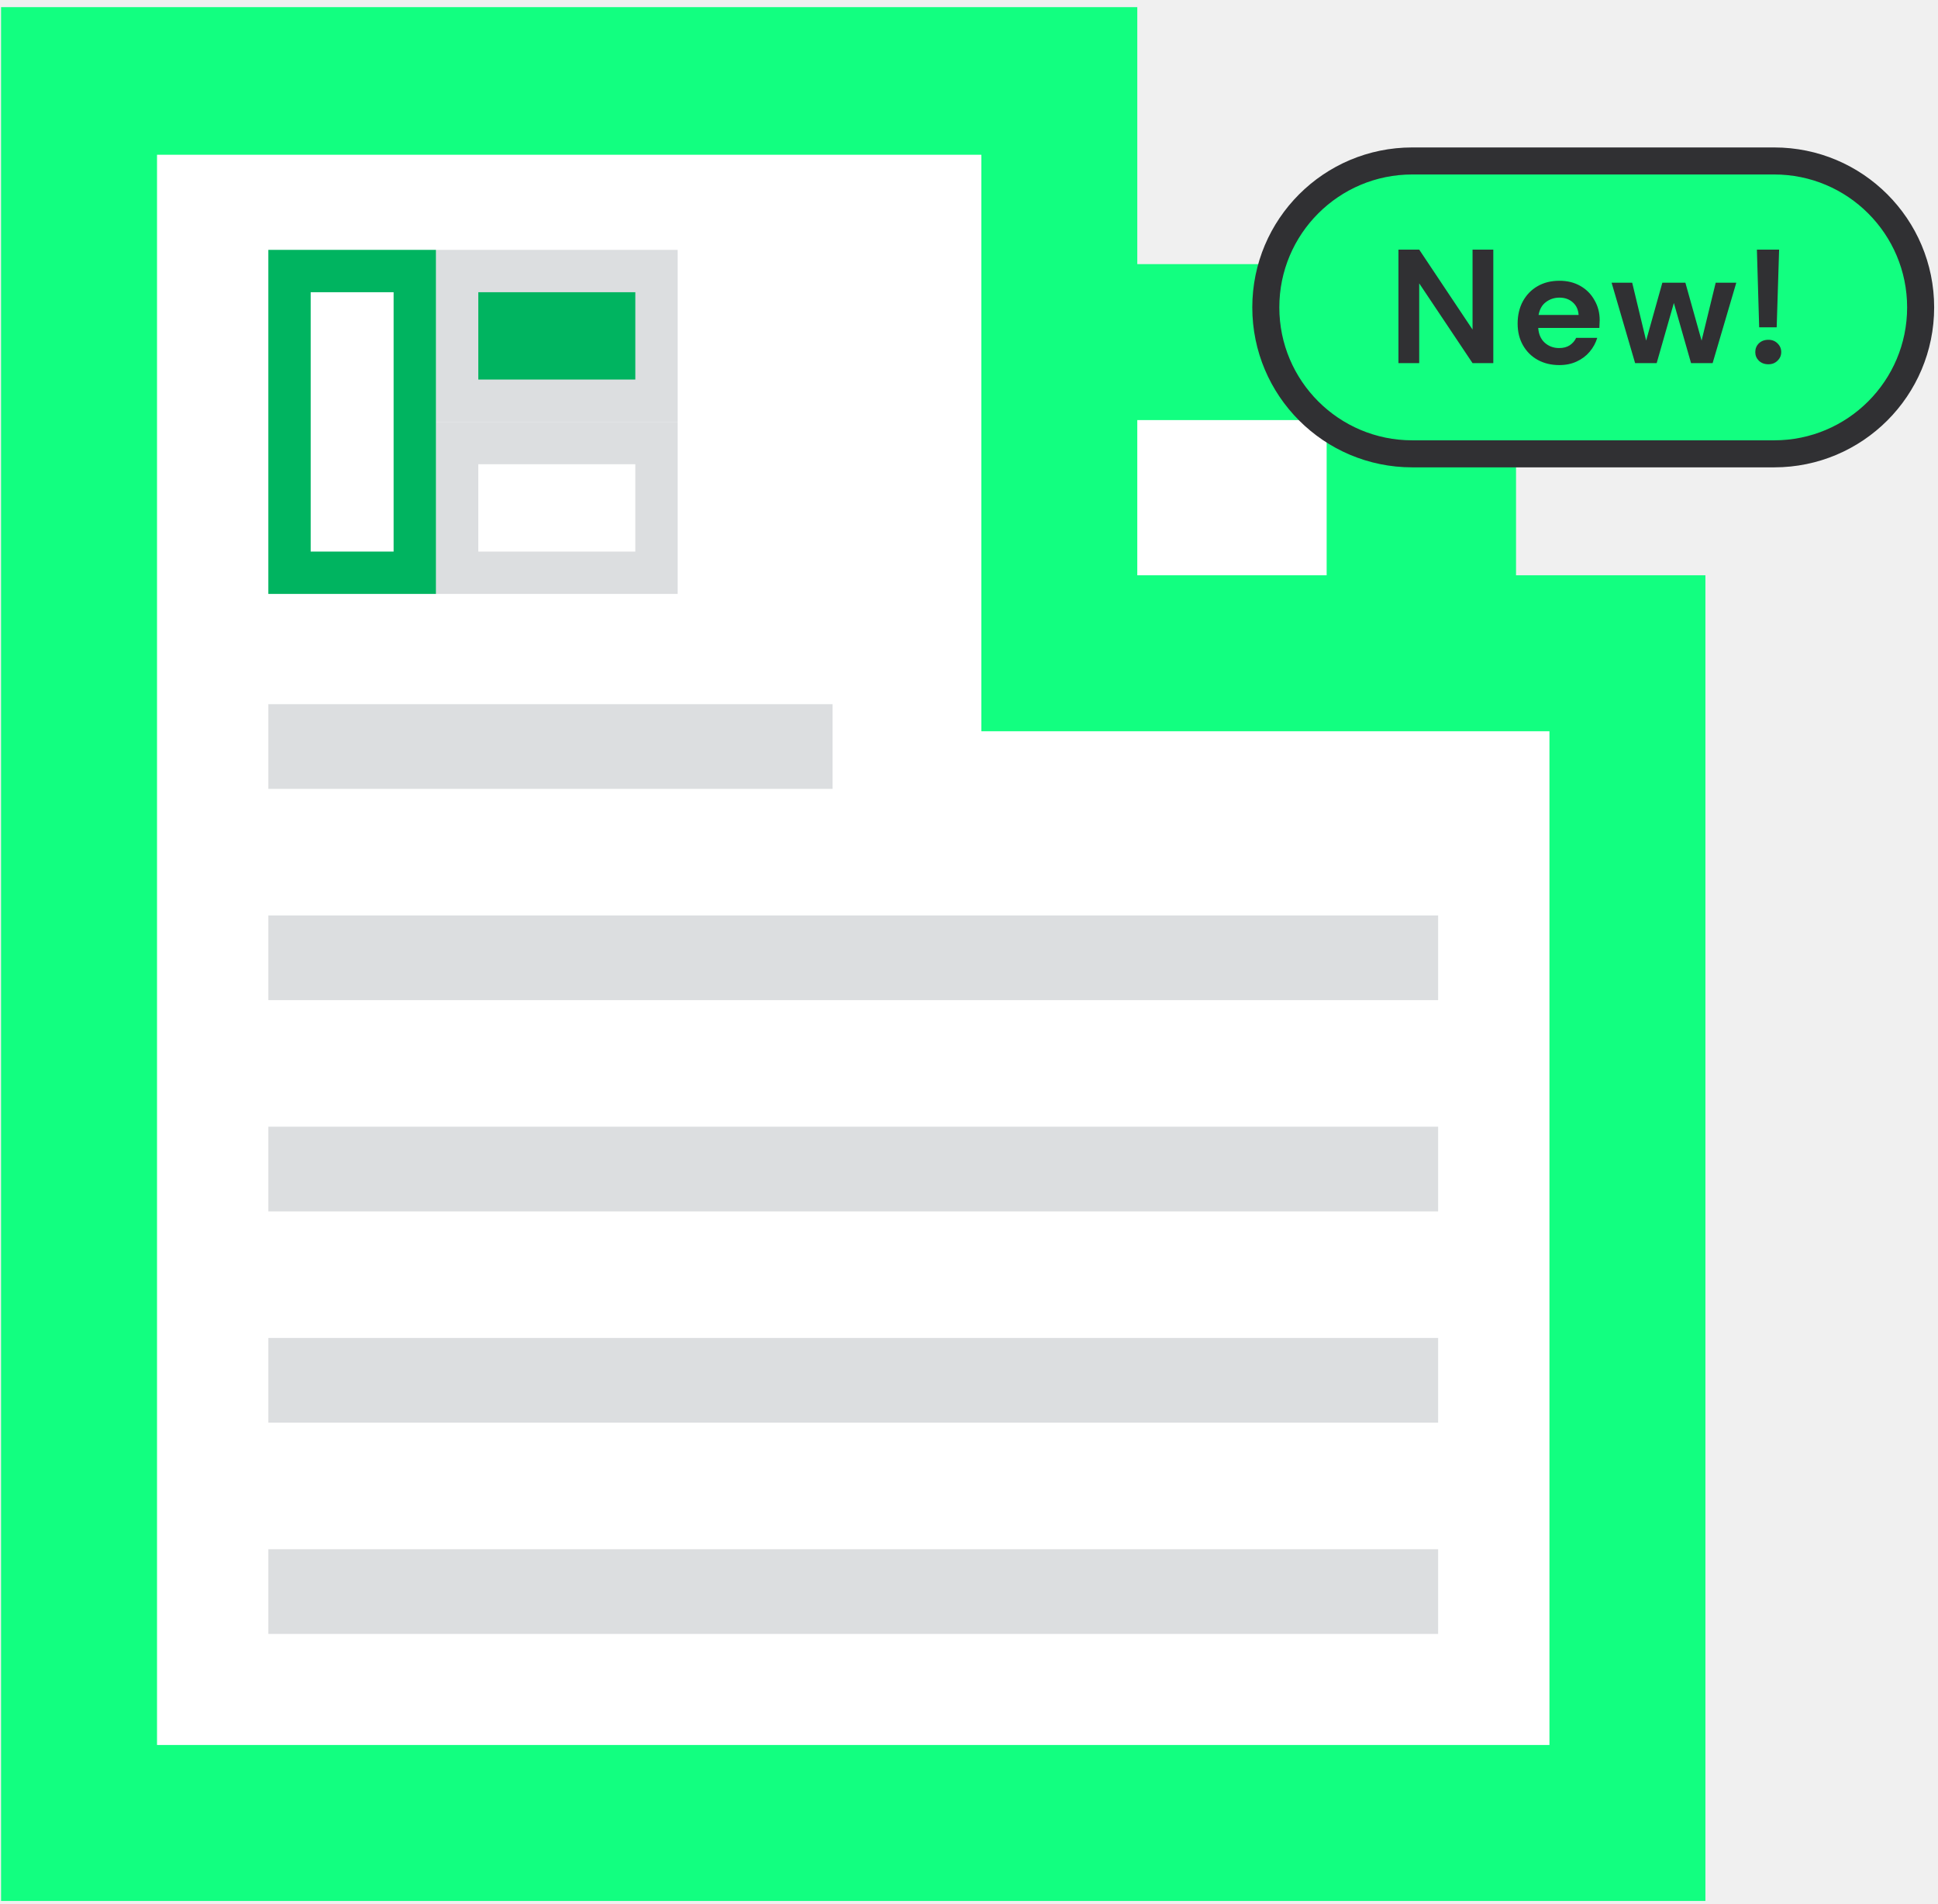
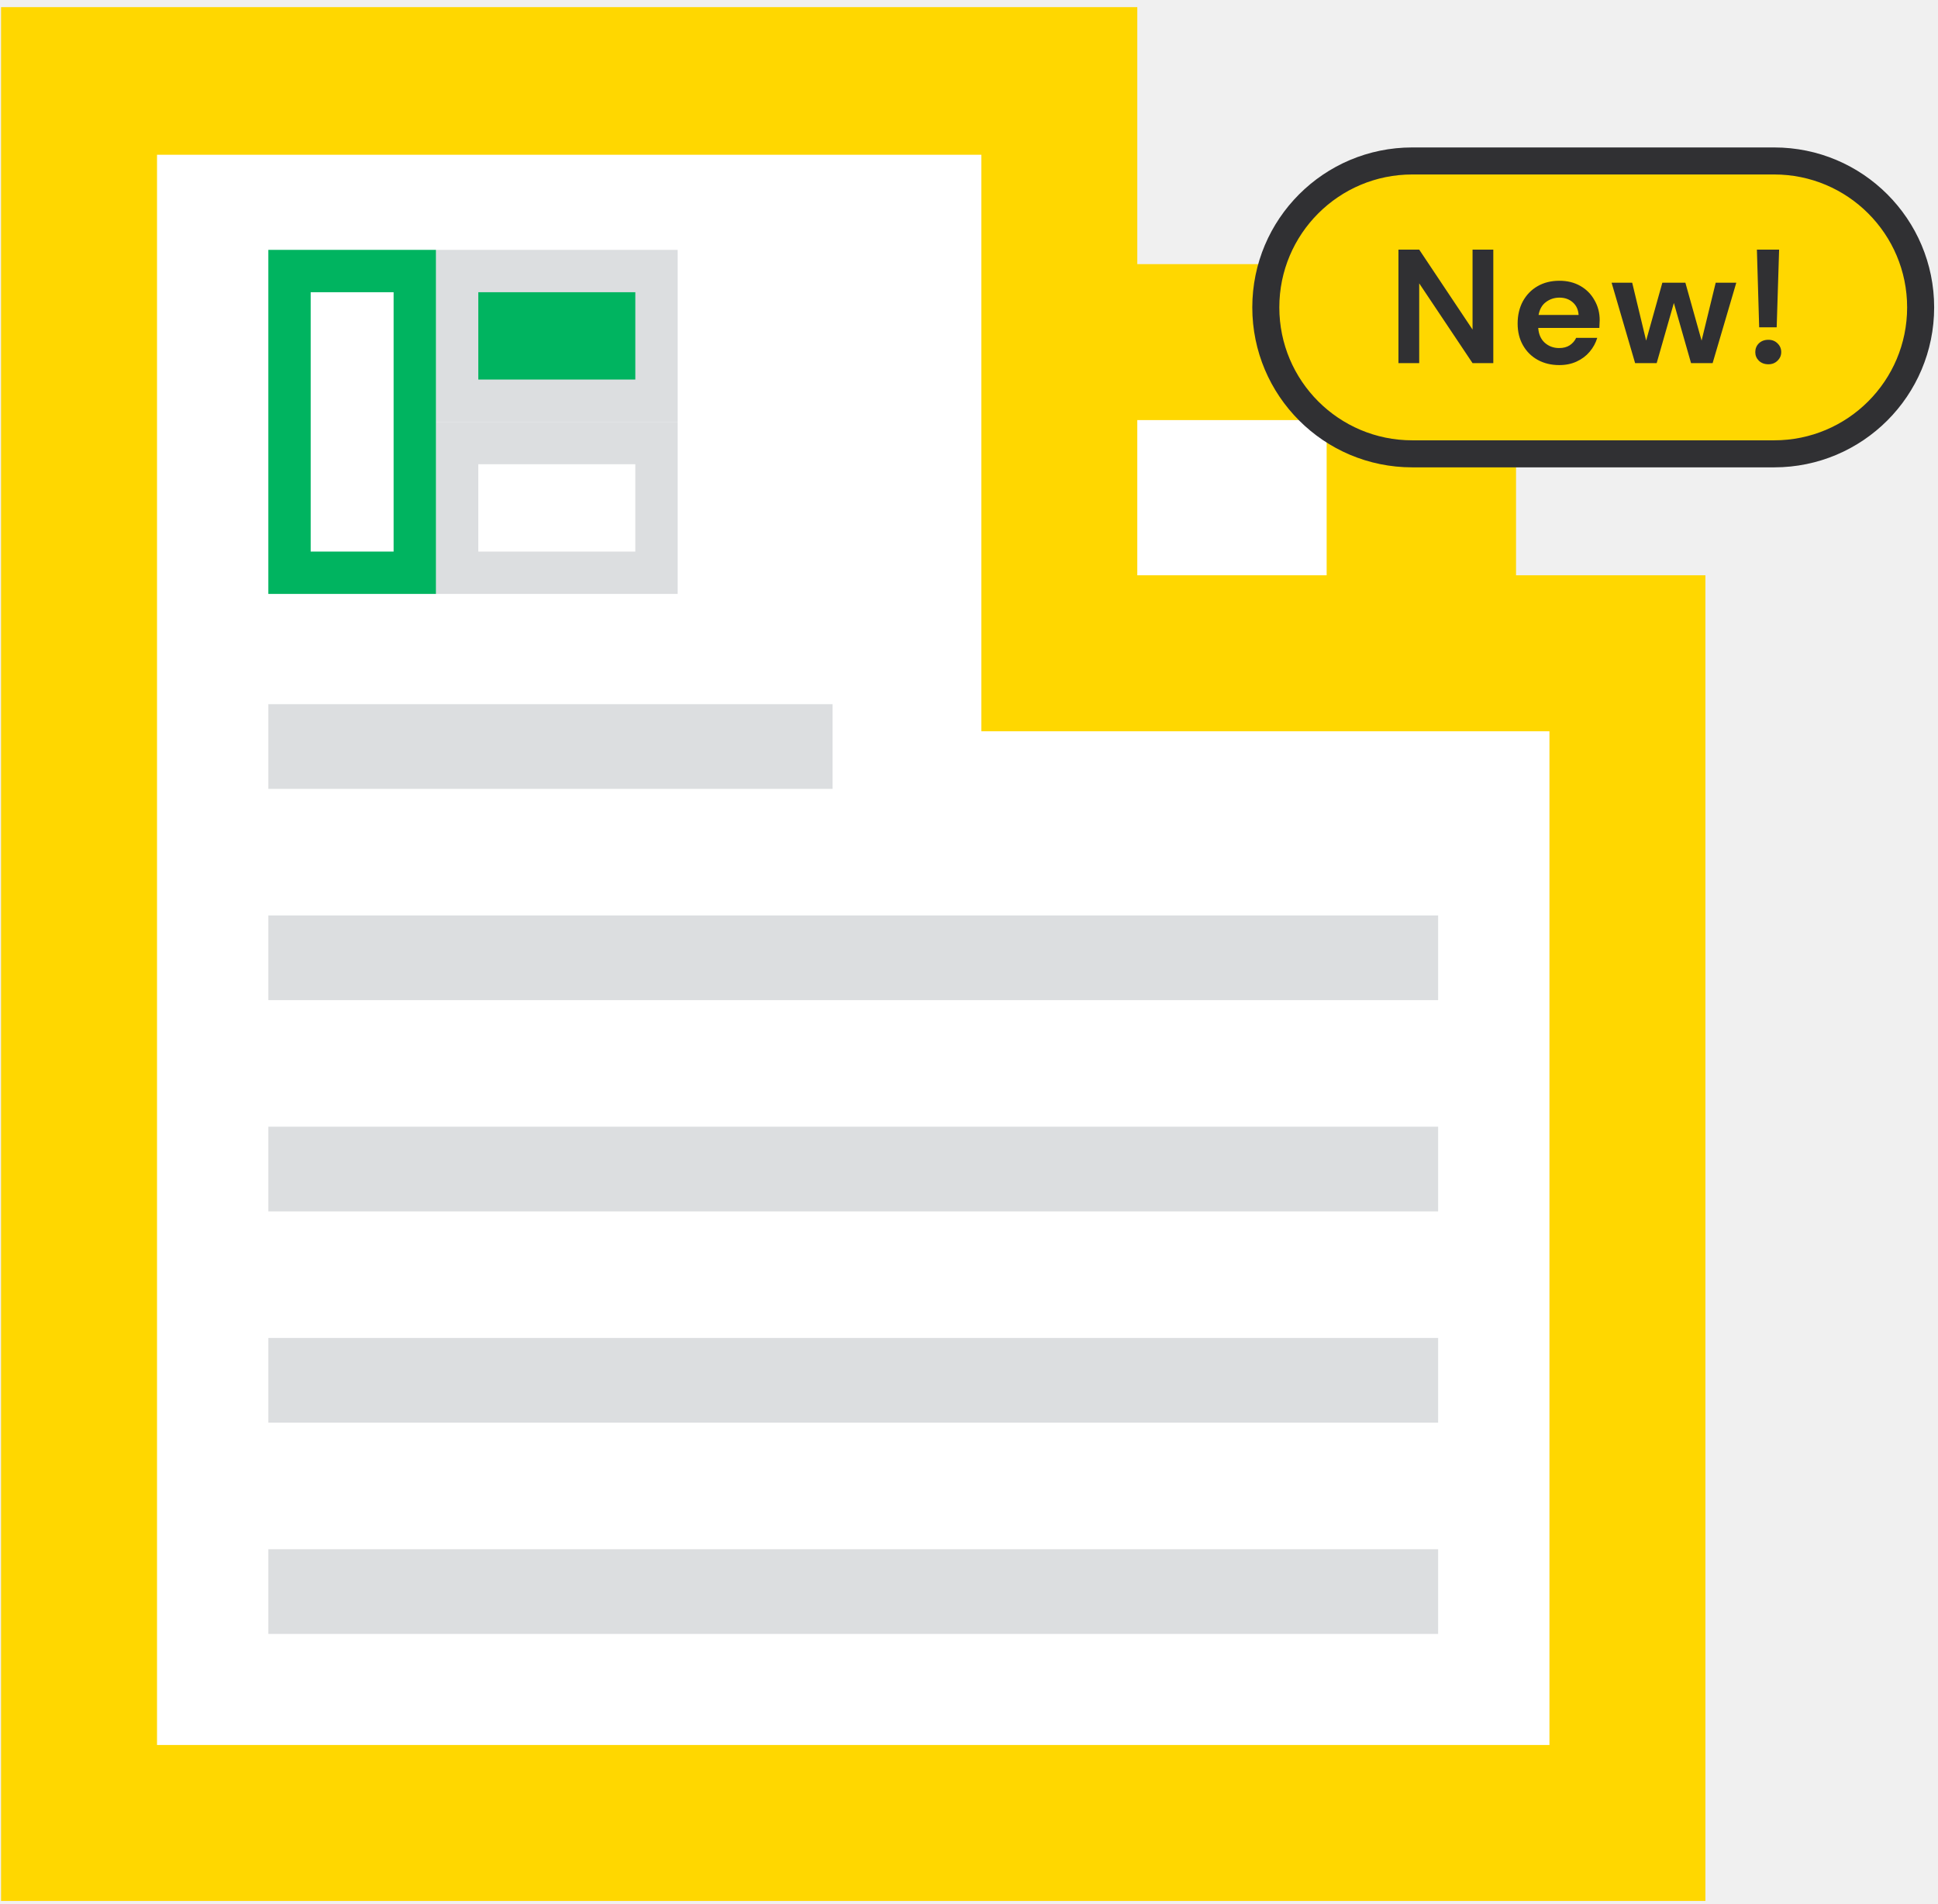
<svg xmlns="http://www.w3.org/2000/svg" width="226" height="222" viewBox="0 0 226 222" fill="none">
  <path fill-rule="evenodd" clip-rule="evenodd" d="M124.189 12.492H13.91V45.17L8.149 45.206V203.647H185.501V79.359L154.546 48.897L141.266 44.383L124.189 44.488V12.492Z" fill="white" />
-   <path fill-rule="evenodd" clip-rule="evenodd" d="M0.125 221.667H198.875V67.083L176.792 67.083V48.897H154.708V30.799H132.625V0.833H0.125V221.667ZM154.708 48.985V67.083L132.625 67.083V48.985H154.708ZM18.311 203.48V18.045H114.439V85.27H180.689V203.48H18.311Z" fill="#12FF80" />
+   <path fill-rule="evenodd" clip-rule="evenodd" d="M0.125 221.667H198.875V67.083L176.792 67.083V48.897H154.708V30.799H132.625V0.833H0.125V221.667ZM154.708 48.985V67.083L132.625 67.083V48.985H154.708ZM18.311 203.48V18.045H114.439V85.27H180.689V203.48H18.311Z" fill="#FFD700" />
  <line x1="31.294" y1="87.051" x2="97.087" y2="87.051" stroke="#DCDEE0" stroke-width="9.876" />
  <line x1="31.294" y1="185.591" x2="167.707" y2="185.591" stroke="#DCDEE0" stroke-width="9.876" />
  <line x1="31.294" y1="111.686" x2="167.707" y2="111.686" stroke="#DCDEE0" stroke-width="9.876" />
  <line x1="31.294" y1="136.321" x2="167.707" y2="136.321" stroke="#DCDEE0" stroke-width="9.876" />
  <line x1="31.294" y1="160.956" x2="167.707" y2="160.956" stroke="#DCDEE0" stroke-width="9.876" />
  <rect x="53.308" y="51.665" width="23.249" height="15.122" fill="white" stroke="#DCDEE0" stroke-width="4.938" />
  <rect x="53.308" y="31.605" width="23.249" height="15.122" fill="#00B460" stroke="#DCDEE0" stroke-width="4.938" />
  <rect x="33.762" y="31.605" width="14.608" height="35.182" fill="white" stroke="#00B460" stroke-width="4.938" />
-   <rect x="147.612" y="18.769" width="76.364" height="34.152" rx="17.076" fill="#12FF80" />
+   <rect x="147.612" y="18.769" width="76.364" height="34.152" rx="17.076" fill="#FFD700" />
  <path d="M163.08 42.345V29.108H165.501L171.722 38.431V29.108H174.142V42.345H171.722L165.501 33.041V42.345H163.08ZM181.839 42.572C180.894 42.572 180.055 42.37 179.324 41.967C178.593 41.563 178.019 40.996 177.603 40.265C177.187 39.534 176.979 38.689 176.979 37.731C176.979 36.76 177.181 35.897 177.585 35.14C178.001 34.384 178.568 33.798 179.286 33.382C180.018 32.953 180.875 32.739 181.858 32.739C182.778 32.739 183.591 32.941 184.297 33.344C185.003 33.747 185.552 34.302 185.942 35.008C186.346 35.701 186.548 36.477 186.548 37.334C186.548 37.472 186.541 37.617 186.529 37.769C186.529 37.92 186.522 38.078 186.51 38.242H179.381C179.431 38.973 179.683 39.546 180.137 39.962C180.604 40.378 181.165 40.586 181.82 40.586C182.312 40.586 182.722 40.479 183.049 40.265C183.39 40.038 183.642 39.748 183.806 39.395H186.264C186.087 39.987 185.791 40.53 185.375 41.021C184.972 41.5 184.468 41.878 183.862 42.156C183.27 42.433 182.596 42.572 181.839 42.572ZM181.858 34.706C181.266 34.706 180.742 34.876 180.289 35.216C179.835 35.544 179.545 36.048 179.419 36.729H184.089C184.052 36.111 183.825 35.619 183.409 35.254C182.993 34.888 182.476 34.706 181.858 34.706ZM190.679 42.345L187.937 32.966H190.338L191.964 39.717L193.855 32.966H196.54L198.431 39.717L200.077 32.966H202.478L199.717 42.345H197.202L195.198 35.33L193.193 42.345H190.679ZM205.146 38.166L204.881 29.108H207.472L207.188 38.166H205.146ZM206.224 42.477C205.77 42.477 205.398 42.339 205.108 42.061C204.831 41.784 204.692 41.45 204.692 41.059C204.692 40.656 204.831 40.315 205.108 40.038C205.398 39.761 205.77 39.622 206.224 39.622C206.652 39.622 207.005 39.761 207.283 40.038C207.573 40.315 207.718 40.656 207.718 41.059C207.718 41.45 207.573 41.784 207.283 42.061C207.005 42.339 206.652 42.477 206.224 42.477Z" fill="#303033" />
  <rect x="147.612" y="18.769" width="76.364" height="34.152" rx="17.076" stroke="#303033" stroke-width="3.152" />
</svg>
